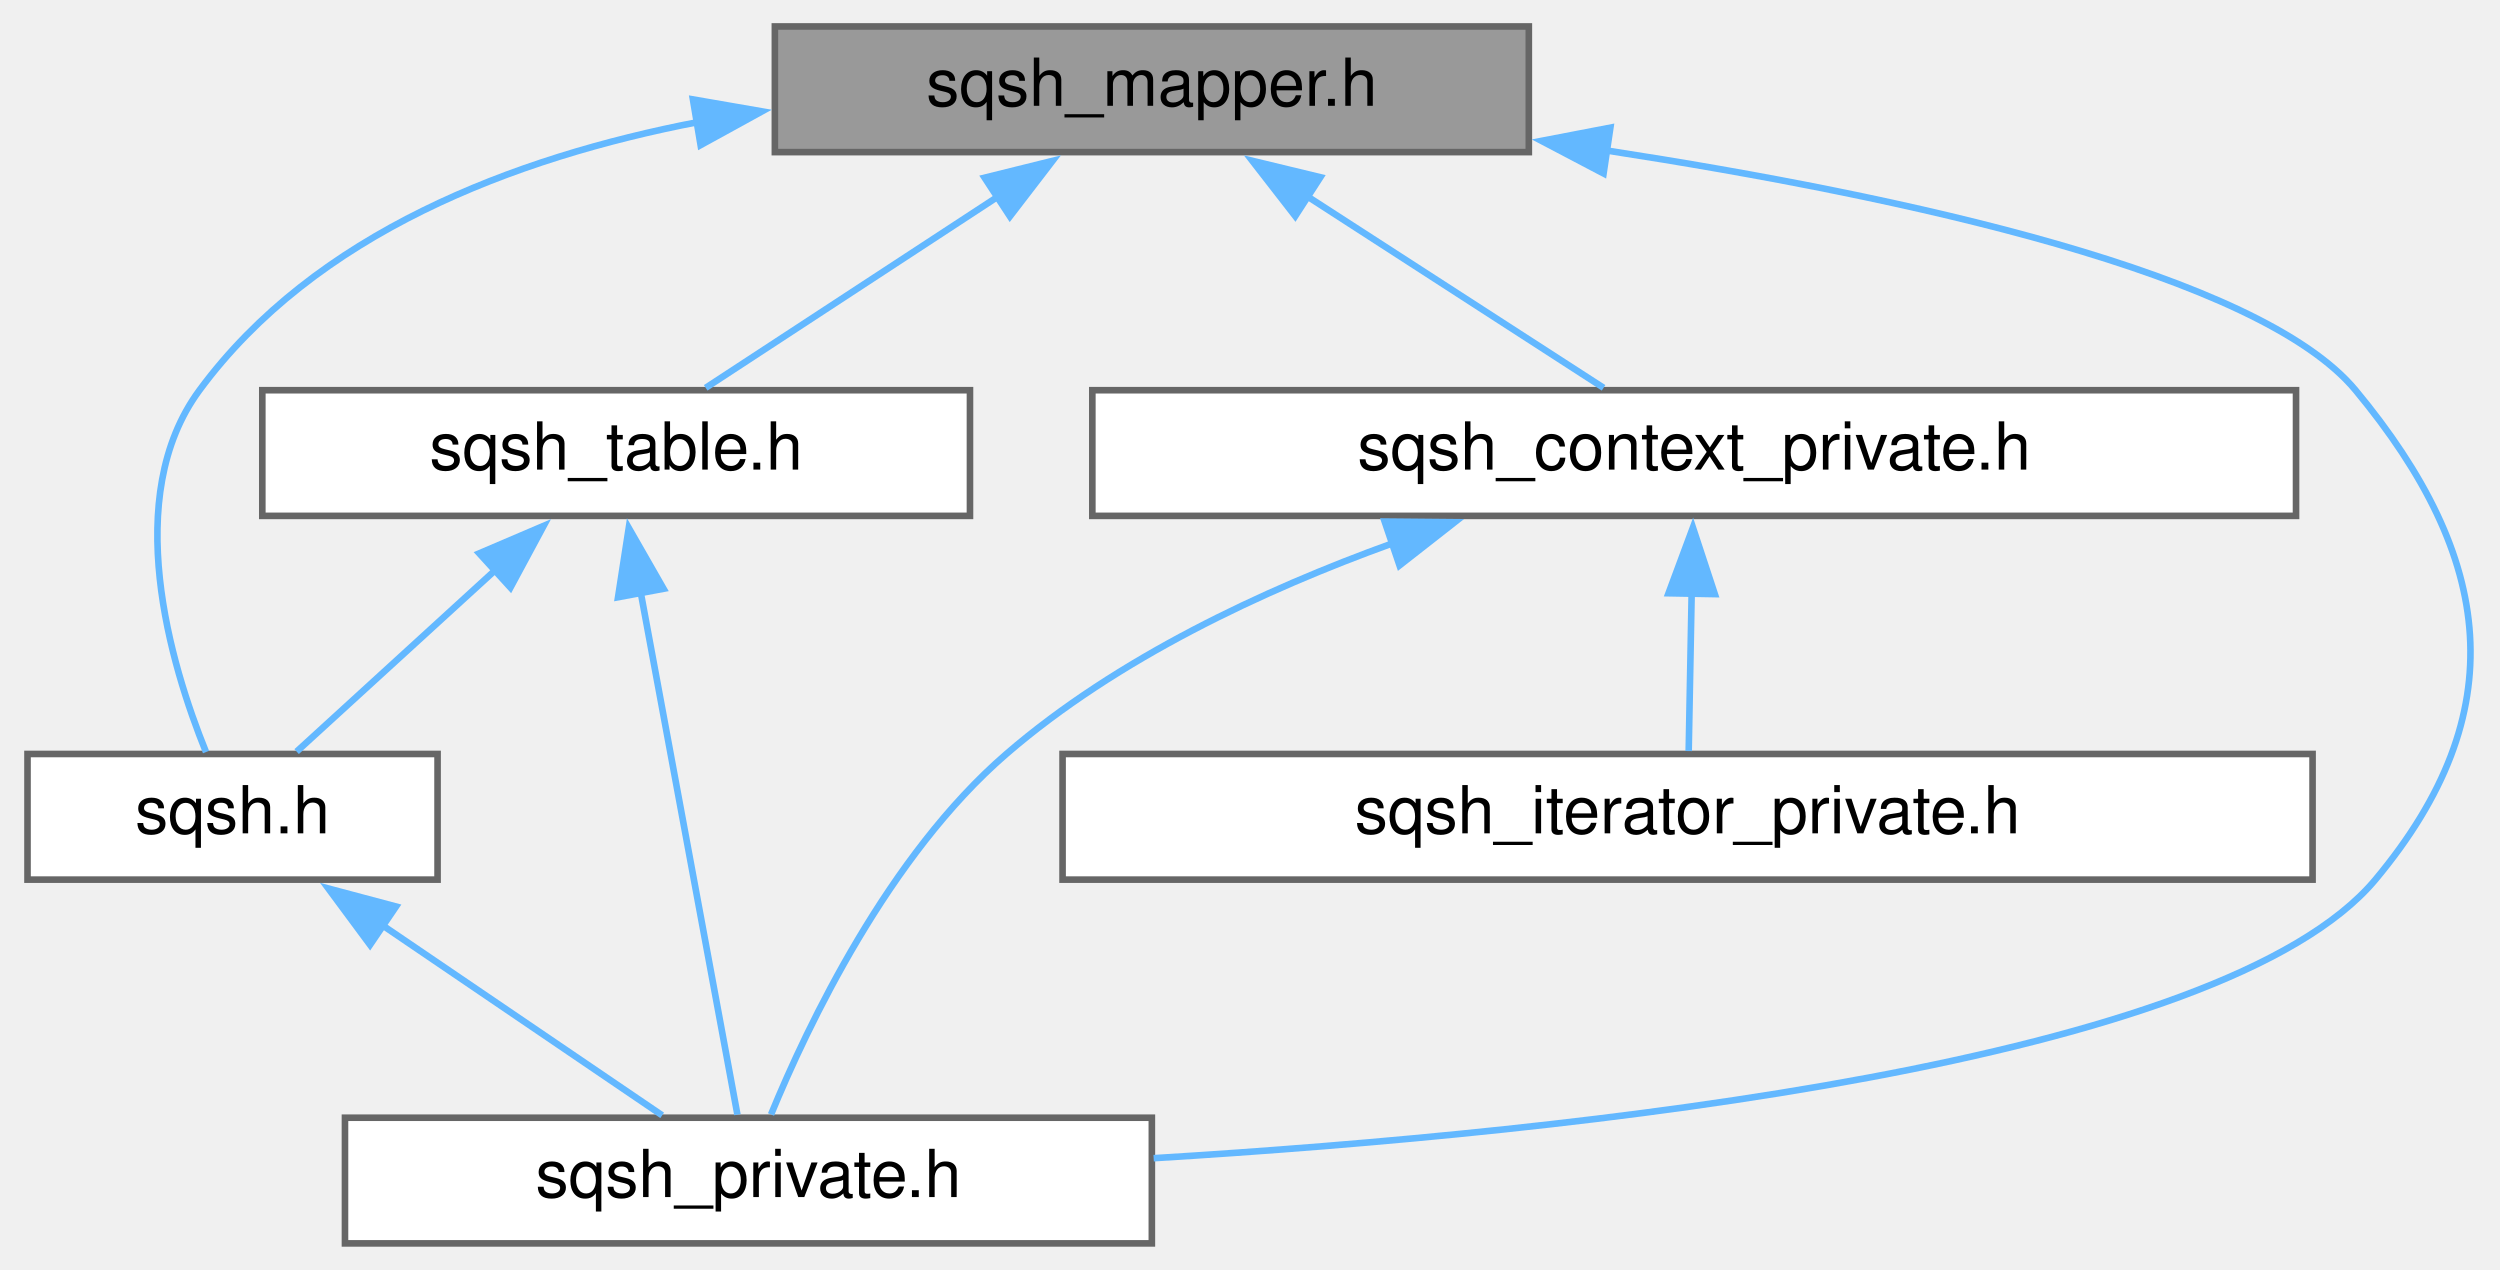
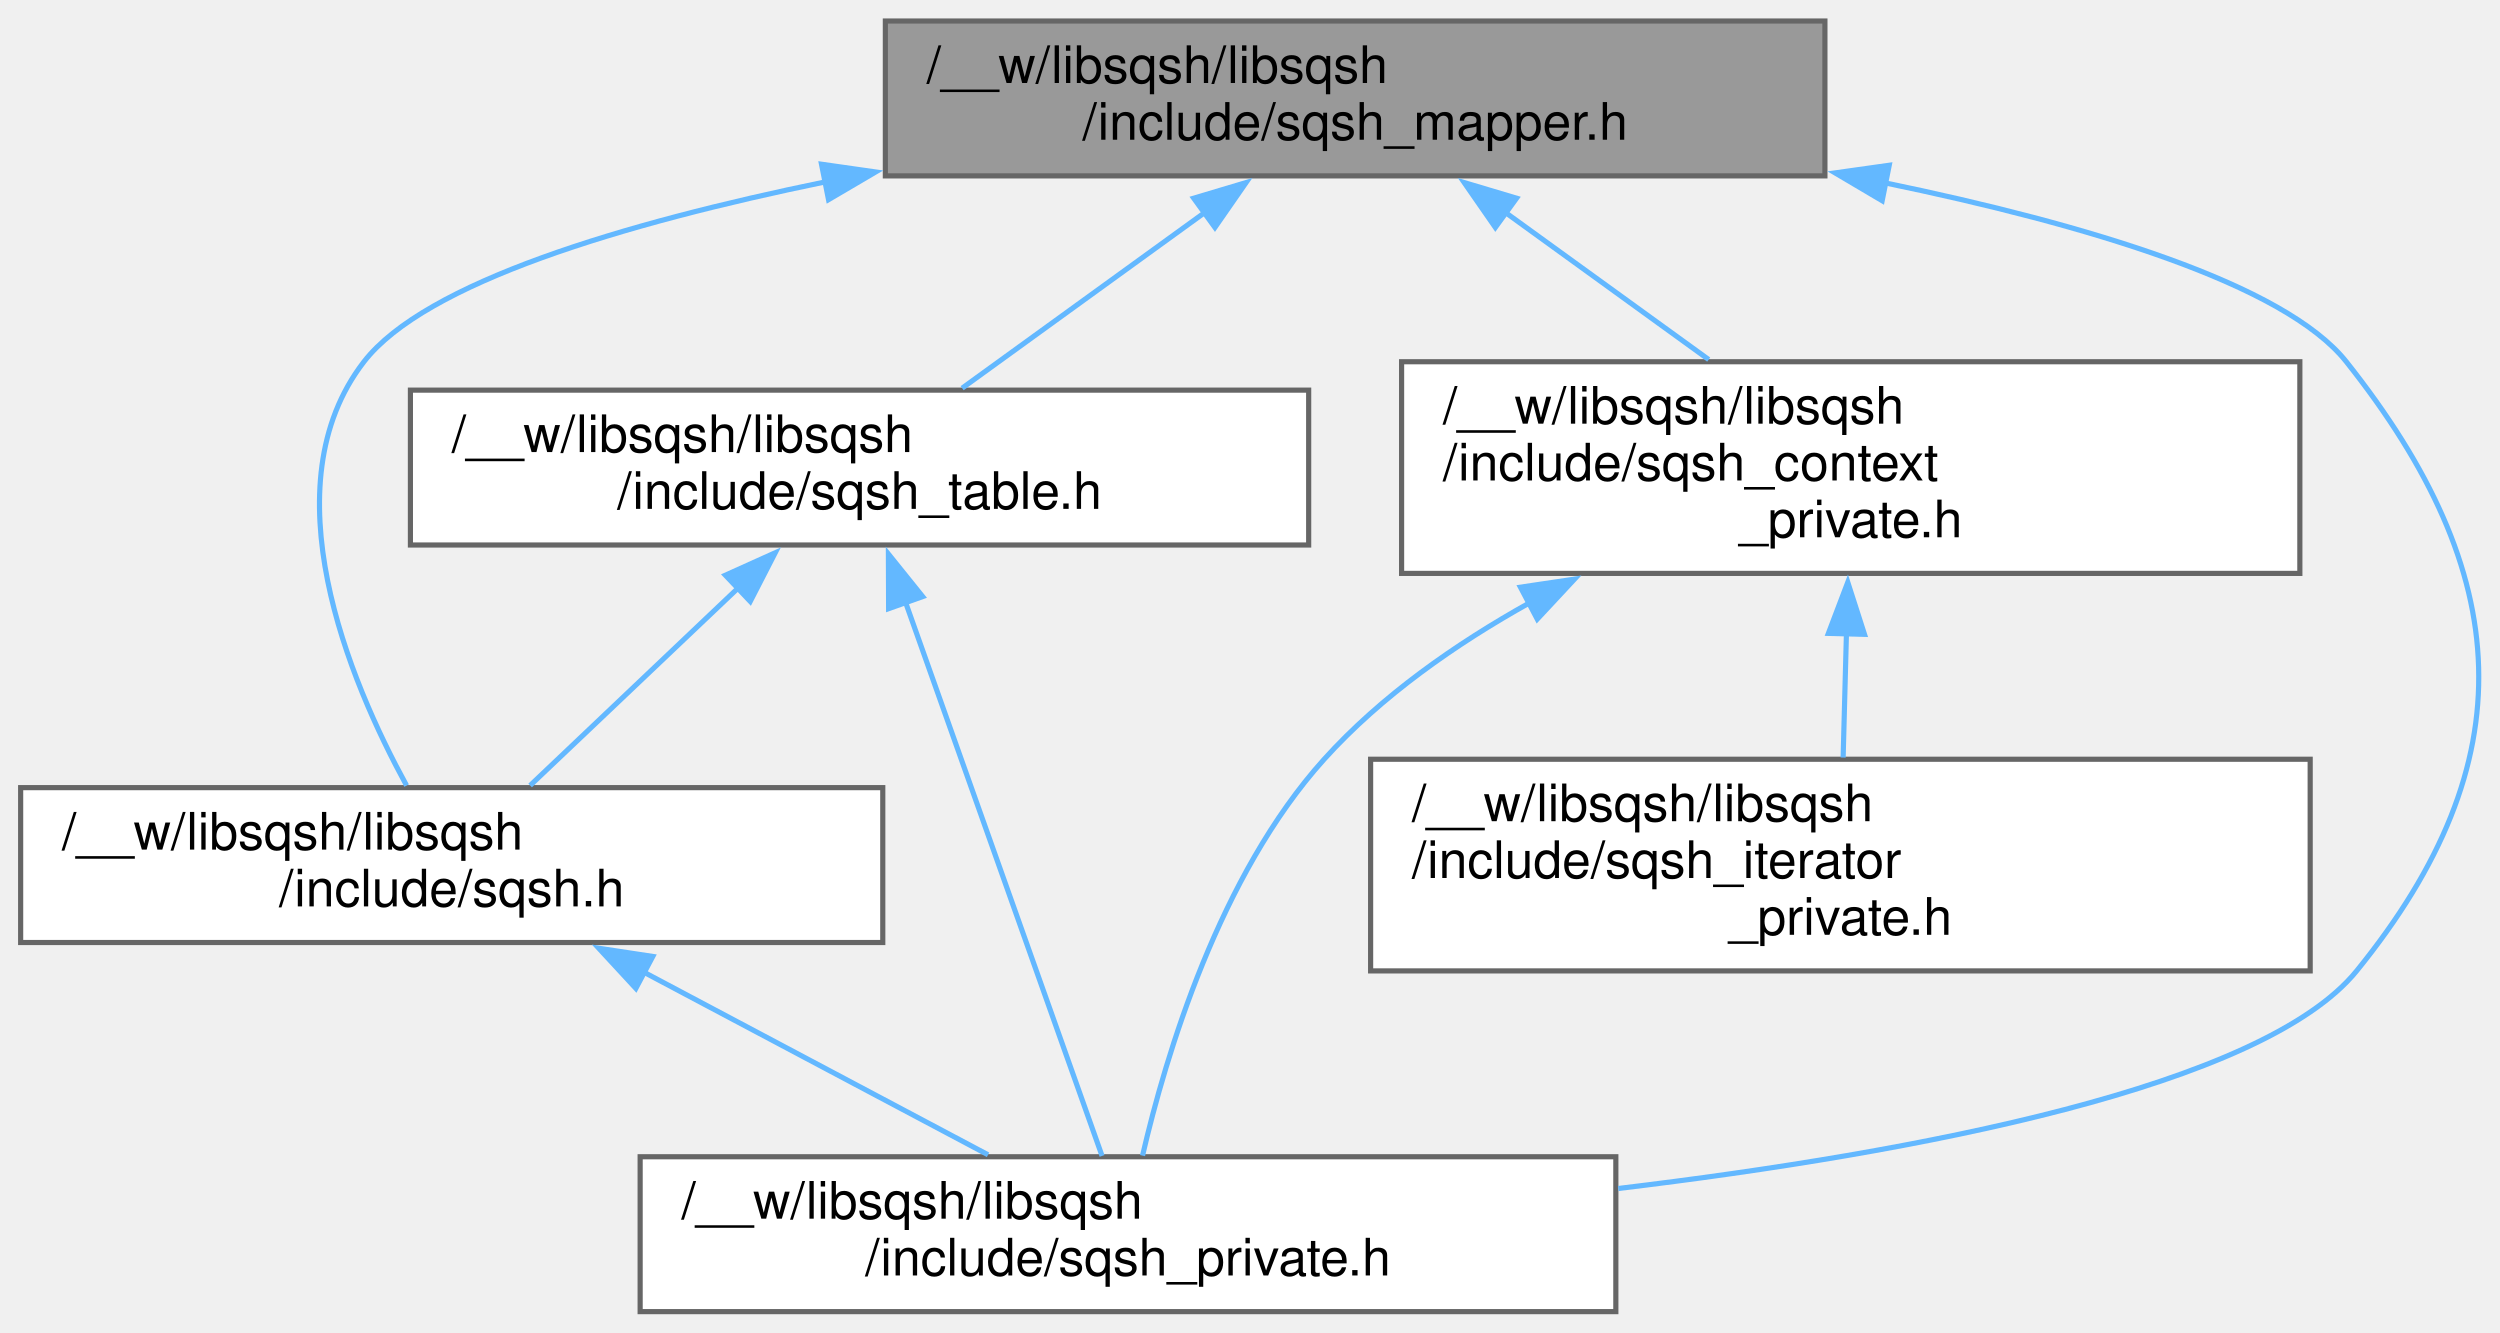
- <svg xmlns="http://www.w3.org/2000/svg" xmlns:xlink="http://www.w3.org/1999/xlink" width="378pt" height="192pt" viewBox="0.00 0.00 377.68 192.00">
-   <g id="graph0" class="graph" transform="scale(1 1) rotate(0) translate(4 188)">
+ <svg xmlns="http://www.w3.org/2000/svg" xmlns:xlink="http://www.w3.org/1999/xlink" width="484pt" height="258pt" viewBox="0.00 0.00 484.27 258.00">
+   <g id="graph0" class="graph" transform="scale(1 1) rotate(0) translate(4 254)">
    <g id="node1" class="node">
      <g id="a_node1">
        <a xlink:title=" ">
-           <polygon fill="#999999" stroke="#666666" points="227,-184 113,-184 113,-165 227,-165 227,-184" />
-           <text text-anchor="middle" x="170" y="-172" font-family="Helvetica,sans-Serif" font-size="10.00">sqsh_mapper.h</text>
+           <polygon fill="#999999" stroke="#666666" points="349.5,-250 167.5,-250 167.5,-220 349.5,-220 349.5,-250" />
+           <text text-anchor="start" x="175.5" y="-238" font-family="Helvetica,sans-Serif" font-size="10.00">/__w/libsqsh/libsqsh</text>
+           <text text-anchor="middle" x="258.5" y="-227" font-family="Helvetica,sans-Serif" font-size="10.00">/include/sqsh_mapper.h</text>
        </a>
      </g>
    </g>
    <g id="node2" class="node">
      <g id="a_node2">
        <a xlink:href="sqsh_8h.html" target="_top" xlink:title=" ">
-           <polygon fill="white" stroke="#666666" points="62,-74 0,-74 0,-55 62,-55 62,-74" />
-           <text text-anchor="middle" x="31" y="-62" font-family="Helvetica,sans-Serif" font-size="10.00">sqsh.h</text>
+           <polygon fill="white" stroke="#666666" points="167,-101.5 0,-101.5 0,-71.5 167,-71.5 167,-101.5" />
+           <text text-anchor="start" x="8" y="-89.5" font-family="Helvetica,sans-Serif" font-size="10.00">/__w/libsqsh/libsqsh</text>
+           <text text-anchor="middle" x="83.5" y="-78.5" font-family="Helvetica,sans-Serif" font-size="10.00">/include/sqsh.h</text>
        </a>
      </g>
    </g>
    <g id="edge1" class="edge">
-       <path fill="none" stroke="#63b8ff" d="M101.5,-169.57C73.43,-164.16 43.48,-152.7 26,-129 14.05,-112.8 21.62,-87.54 26.99,-74.29" />
-       <polygon fill="#63b8ff" stroke="#63b8ff" points="100.61,-172.97 111.05,-171.16 101.77,-166.06 100.61,-172.97" />
+       <path fill="none" stroke="#63b8ff" d="M156,-218.87C116.66,-210.78 78.32,-199.29 66.5,-184 47.88,-159.91 63.61,-122.33 74.76,-101.9" />
+       <polygon fill="#63b8ff" stroke="#63b8ff" points="155.13,-222.26 165.62,-220.76 156.49,-215.4 155.13,-222.26" />
    </g>
    <g id="node3" class="node">
      <g id="a_node3">
        <a xlink:href="sqsh__private_8h.html" target="_top" xlink:title=" ">
-           <polygon fill="white" stroke="#666666" points="170,-19 48,-19 48,0 170,0 170,-19" />
-           <text text-anchor="middle" x="109" y="-7" font-family="Helvetica,sans-Serif" font-size="10.00">sqsh_private.h</text>
+           <polygon fill="white" stroke="#666666" points="309,-30 120,-30 120,0 309,0 309,-30" />
+           <text text-anchor="start" x="128" y="-18" font-family="Helvetica,sans-Serif" font-size="10.00">/__w/libsqsh/libsqsh</text>
+           <text text-anchor="middle" x="214.5" y="-7" font-family="Helvetica,sans-Serif" font-size="10.00">/include/sqsh_private.h</text>
        </a>
      </g>
    </g>
    <g id="edge6" class="edge">
-       <path fill="none" stroke="#63b8ff" d="M238.72,-165.25C283.95,-158.28 337.4,-146.59 352,-129 373.02,-103.67 376.1,-80.26 355,-55 331.91,-27.35 235.33,-16.85 170.27,-12.88" />
-       <polygon fill="#63b8ff" stroke="#63b8ff" points="238.3,-161.77 228.92,-166.7 239.33,-168.7 238.3,-161.77" />
+       <path fill="none" stroke="#63b8ff" d="M361.05,-218.67C400.28,-210.56 438.51,-199.1 450.5,-184 483.11,-142.92 485.56,-106.72 452.5,-66 434.31,-43.59 367.64,-30.85 309.47,-23.85" />
+       <polygon fill="#63b8ff" stroke="#63b8ff" points="360.59,-215.19 351.47,-220.58 361.96,-222.06 360.59,-215.19" />
    </g>
    <g id="node4" class="node">
      <g id="a_node4">
        <a xlink:href="sqsh__context__private_8h.html" target="_top" xlink:title=" ">
-           <polygon fill="white" stroke="#666666" points="343,-129 161,-129 161,-110 343,-110 343,-129" />
-           <text text-anchor="middle" x="252" y="-117" font-family="Helvetica,sans-Serif" font-size="10.00">sqsh_context_private.h</text>
+           <polygon fill="white" stroke="#666666" points="441.5,-184 267.5,-184 267.5,-143 441.5,-143 441.5,-184" />
+           <text text-anchor="start" x="275.5" y="-172" font-family="Helvetica,sans-Serif" font-size="10.00">/__w/libsqsh/libsqsh</text>
+           <text text-anchor="start" x="275.5" y="-161" font-family="Helvetica,sans-Serif" font-size="10.00">/include/sqsh_context</text>
+           <text text-anchor="middle" x="354.5" y="-150" font-family="Helvetica,sans-Serif" font-size="10.00">_private.h</text>
        </a>
      </g>
    </g>
    <g id="edge3" class="edge">
-       <path fill="none" stroke="#63b8ff" d="M193.27,-158.46C207.81,-149.06 226.04,-137.28 238.3,-129.36" />
-       <polygon fill="#63b8ff" stroke="#63b8ff" points="191.68,-155.32 185.18,-163.69 195.48,-161.2 191.68,-155.32" />
+       <path fill="none" stroke="#63b8ff" d="M287.5,-213C300.04,-203.93 314.63,-193.37 326.99,-184.42" />
+       <polygon fill="#63b8ff" stroke="#63b8ff" points="285.66,-210.01 279.62,-218.71 289.77,-215.68 285.66,-210.01" />
    </g>
    <g id="node6" class="node">
      <g id="a_node6">
        <a xlink:href="sqsh__table_8h.html" target="_top" xlink:title=" ">
-           <polygon fill="white" stroke="#666666" points="142.5,-129 35.5,-129 35.5,-110 142.5,-110 142.5,-129" />
-           <text text-anchor="middle" x="89" y="-117" font-family="Helvetica,sans-Serif" font-size="10.00">sqsh_table.h</text>
+           <polygon fill="white" stroke="#666666" points="249.5,-178.5 75.5,-178.5 75.5,-148.5 249.5,-148.5 249.5,-178.5" />
+           <text text-anchor="start" x="83.5" y="-166.5" font-family="Helvetica,sans-Serif" font-size="10.00">/__w/libsqsh/libsqsh</text>
+           <text text-anchor="middle" x="162.5" y="-155.5" font-family="Helvetica,sans-Serif" font-size="10.00">/include/sqsh_table.h</text>
        </a>
      </g>
    </g>
    <g id="edge7" class="edge">
-       <path fill="none" stroke="#63b8ff" d="M147.01,-158.46C132.65,-149.06 114.65,-137.28 102.54,-129.36" />
-       <polygon fill="#63b8ff" stroke="#63b8ff" points="144.71,-161.13 154.99,-163.68 148.54,-155.28 144.71,-161.13" />
+       <path fill="none" stroke="#63b8ff" d="M229.58,-213.06C214.33,-202.02 196,-188.76 182.37,-178.88" />
+       <polygon fill="#63b8ff" stroke="#63b8ff" points="227.23,-215.68 237.38,-218.71 231.34,-210.01 227.23,-215.68" />
    </g>
    <g id="edge2" class="edge">
-       <path fill="none" stroke="#63b8ff" d="M53.53,-48.19C67.3,-38.84 84.41,-27.21 95.96,-19.36" />
-       <polygon fill="#63b8ff" stroke="#63b8ff" points="51.79,-45.14 45.48,-53.66 55.72,-50.93 51.79,-45.14" />
+       <path fill="none" stroke="#63b8ff" d="M120.63,-65.8C141.88,-54.53 168.08,-40.63 187.39,-30.38" />
+       <polygon fill="#63b8ff" stroke="#63b8ff" points="119.17,-62.61 111.98,-70.39 122.45,-68.8 119.17,-62.61" />
    </g>
    <g id="edge5" class="edge">
-       <path fill="none" stroke="#63b8ff" d="M206.39,-105.85C186.85,-98.79 164.73,-88.44 148,-74 130.18,-58.61 117.98,-33.01 112.42,-19.49" />
-       <polygon fill="#63b8ff" stroke="#63b8ff" points="205.2,-109.14 215.79,-109.04 207.45,-102.51 205.2,-109.14" />
+       <path fill="none" stroke="#63b8ff" d="M292.36,-137.34C277.9,-129.29 263.53,-119.22 252.5,-107 232.2,-84.5 221.81,-49.61 217.32,-30.22" />
+       <polygon fill="#63b8ff" stroke="#63b8ff" points="290.52,-140.33 301,-141.89 293.78,-134.14 290.52,-140.33" />
    </g>
    <g id="node5" class="node">
      <g id="a_node5">
        <a xlink:href="sqsh__iterator__private_8h.html" target="_top" xlink:title=" ">
-           <polygon fill="white" stroke="#666666" points="345.5,-74 156.5,-74 156.5,-55 345.5,-55 345.5,-74" />
-           <text text-anchor="middle" x="251" y="-62" font-family="Helvetica,sans-Serif" font-size="10.00">sqsh_iterator_private.h</text>
+           <polygon fill="white" stroke="#666666" points="443.5,-107 261.5,-107 261.5,-66 443.5,-66 443.5,-107" />
+           <text text-anchor="start" x="269.5" y="-95" font-family="Helvetica,sans-Serif" font-size="10.00">/__w/libsqsh/libsqsh</text>
+           <text text-anchor="start" x="269.5" y="-84" font-family="Helvetica,sans-Serif" font-size="10.00">/include/sqsh_iterator</text>
+           <text text-anchor="middle" x="352.5" y="-73" font-family="Helvetica,sans-Serif" font-size="10.00">_private.h</text>
        </a>
      </g>
    </g>
    <g id="edge4" class="edge">
-       <path fill="none" stroke="#63b8ff" d="M251.62,-98.35C251.46,-90.1 251.29,-80.97 251.17,-74.44" />
-       <polygon fill="#63b8ff" stroke="#63b8ff" points="248.12,-98.3 251.81,-108.23 255.12,-98.17 248.12,-98.3" />
+       <path fill="none" stroke="#63b8ff" d="M353.67,-131.36C353.45,-123.24 353.23,-114.7 353.03,-107.33" />
+       <polygon fill="#63b8ff" stroke="#63b8ff" points="350.17,-131.38 353.93,-141.28 357.17,-131.19 350.17,-131.38" />
    </g>
    <g id="edge8" class="edge">
-       <path fill="none" stroke="#63b8ff" d="M70.74,-101.81C60.78,-92.72 48.86,-81.82 40.69,-74.36" />
-       <polygon fill="#63b8ff" stroke="#63b8ff" points="68.3,-104.33 78.04,-108.49 73.02,-99.16 68.3,-104.33" />
+       <path fill="none" stroke="#63b8ff" d="M139.16,-140.34C126.08,-127.93 110.15,-112.8 98.69,-101.92" />
+       <polygon fill="#63b8ff" stroke="#63b8ff" points="136.51,-142.65 146.17,-147 141.33,-137.57 136.51,-142.65" />
    </g>
    <g id="edge9" class="edge">
-       <path fill="none" stroke="#63b8ff" d="M92.69,-98.57C97.06,-74.98 104.14,-36.73 107.34,-19.46" />
-       <polygon fill="#63b8ff" stroke="#63b8ff" points="89.29,-97.7 90.91,-108.17 96.17,-98.98 89.29,-97.7" />
+       <path fill="none" stroke="#63b8ff" d="M171.4,-137.44C182.38,-106.5 200.68,-54.94 209.48,-30.16" />
+       <polygon fill="#63b8ff" stroke="#63b8ff" points="168.13,-136.17 168.09,-146.76 174.73,-138.51 168.13,-136.17" />
    </g>
  </g>
</svg>
